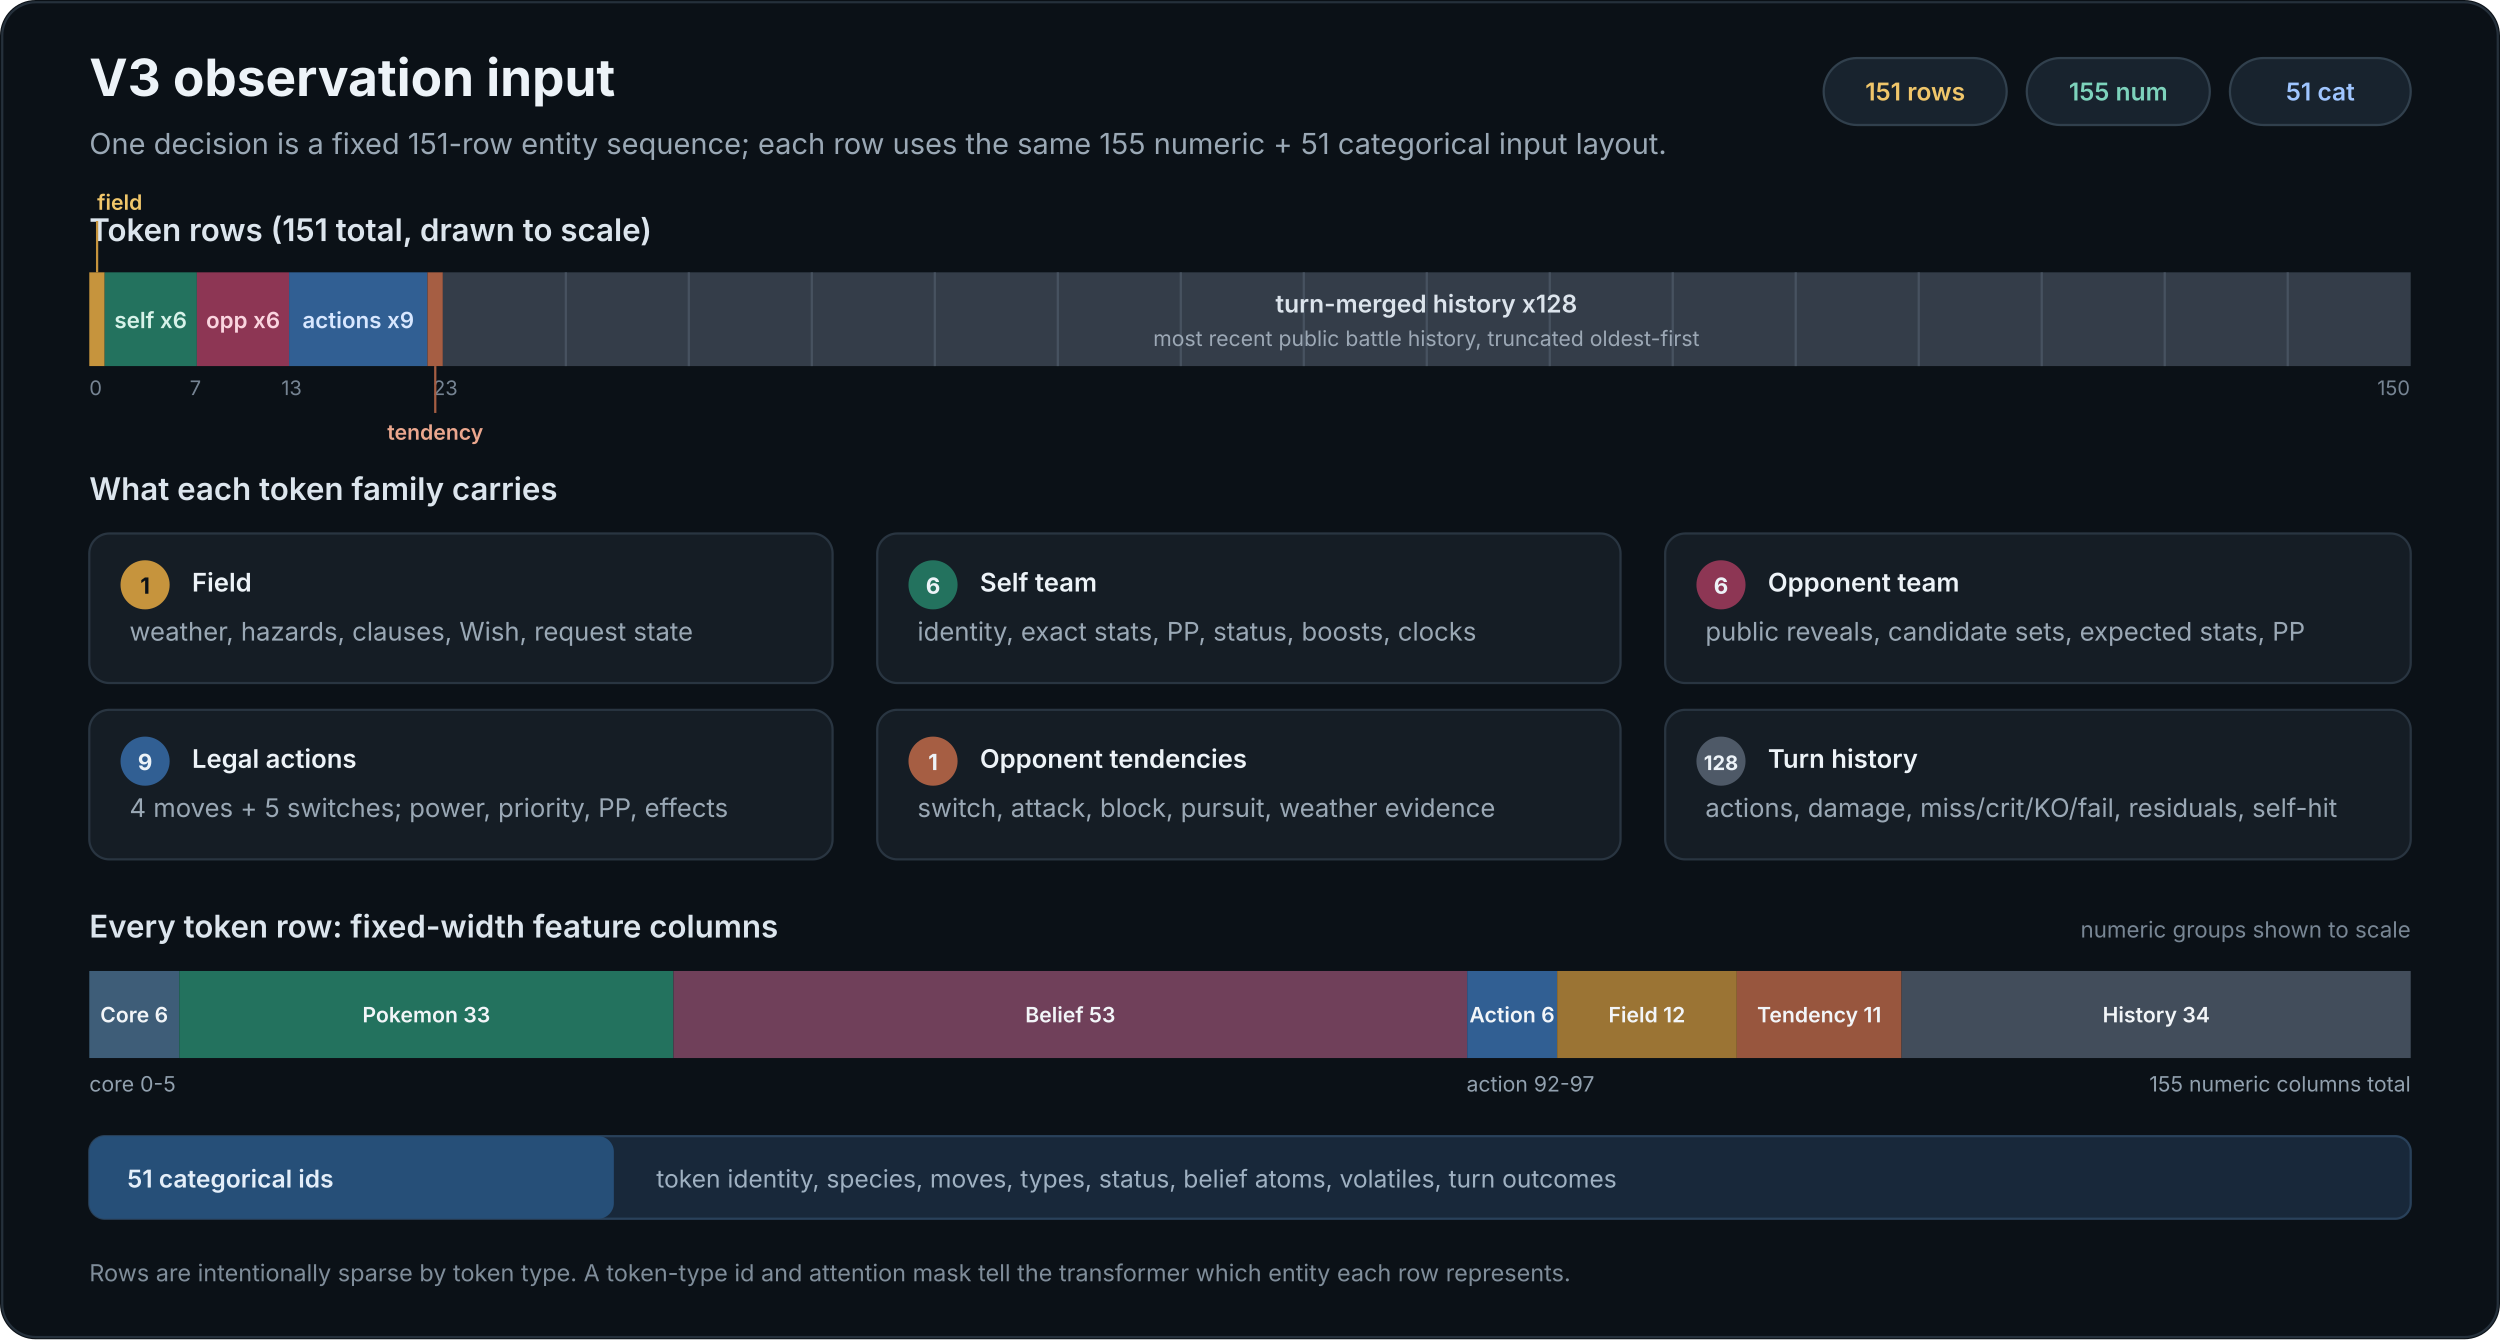
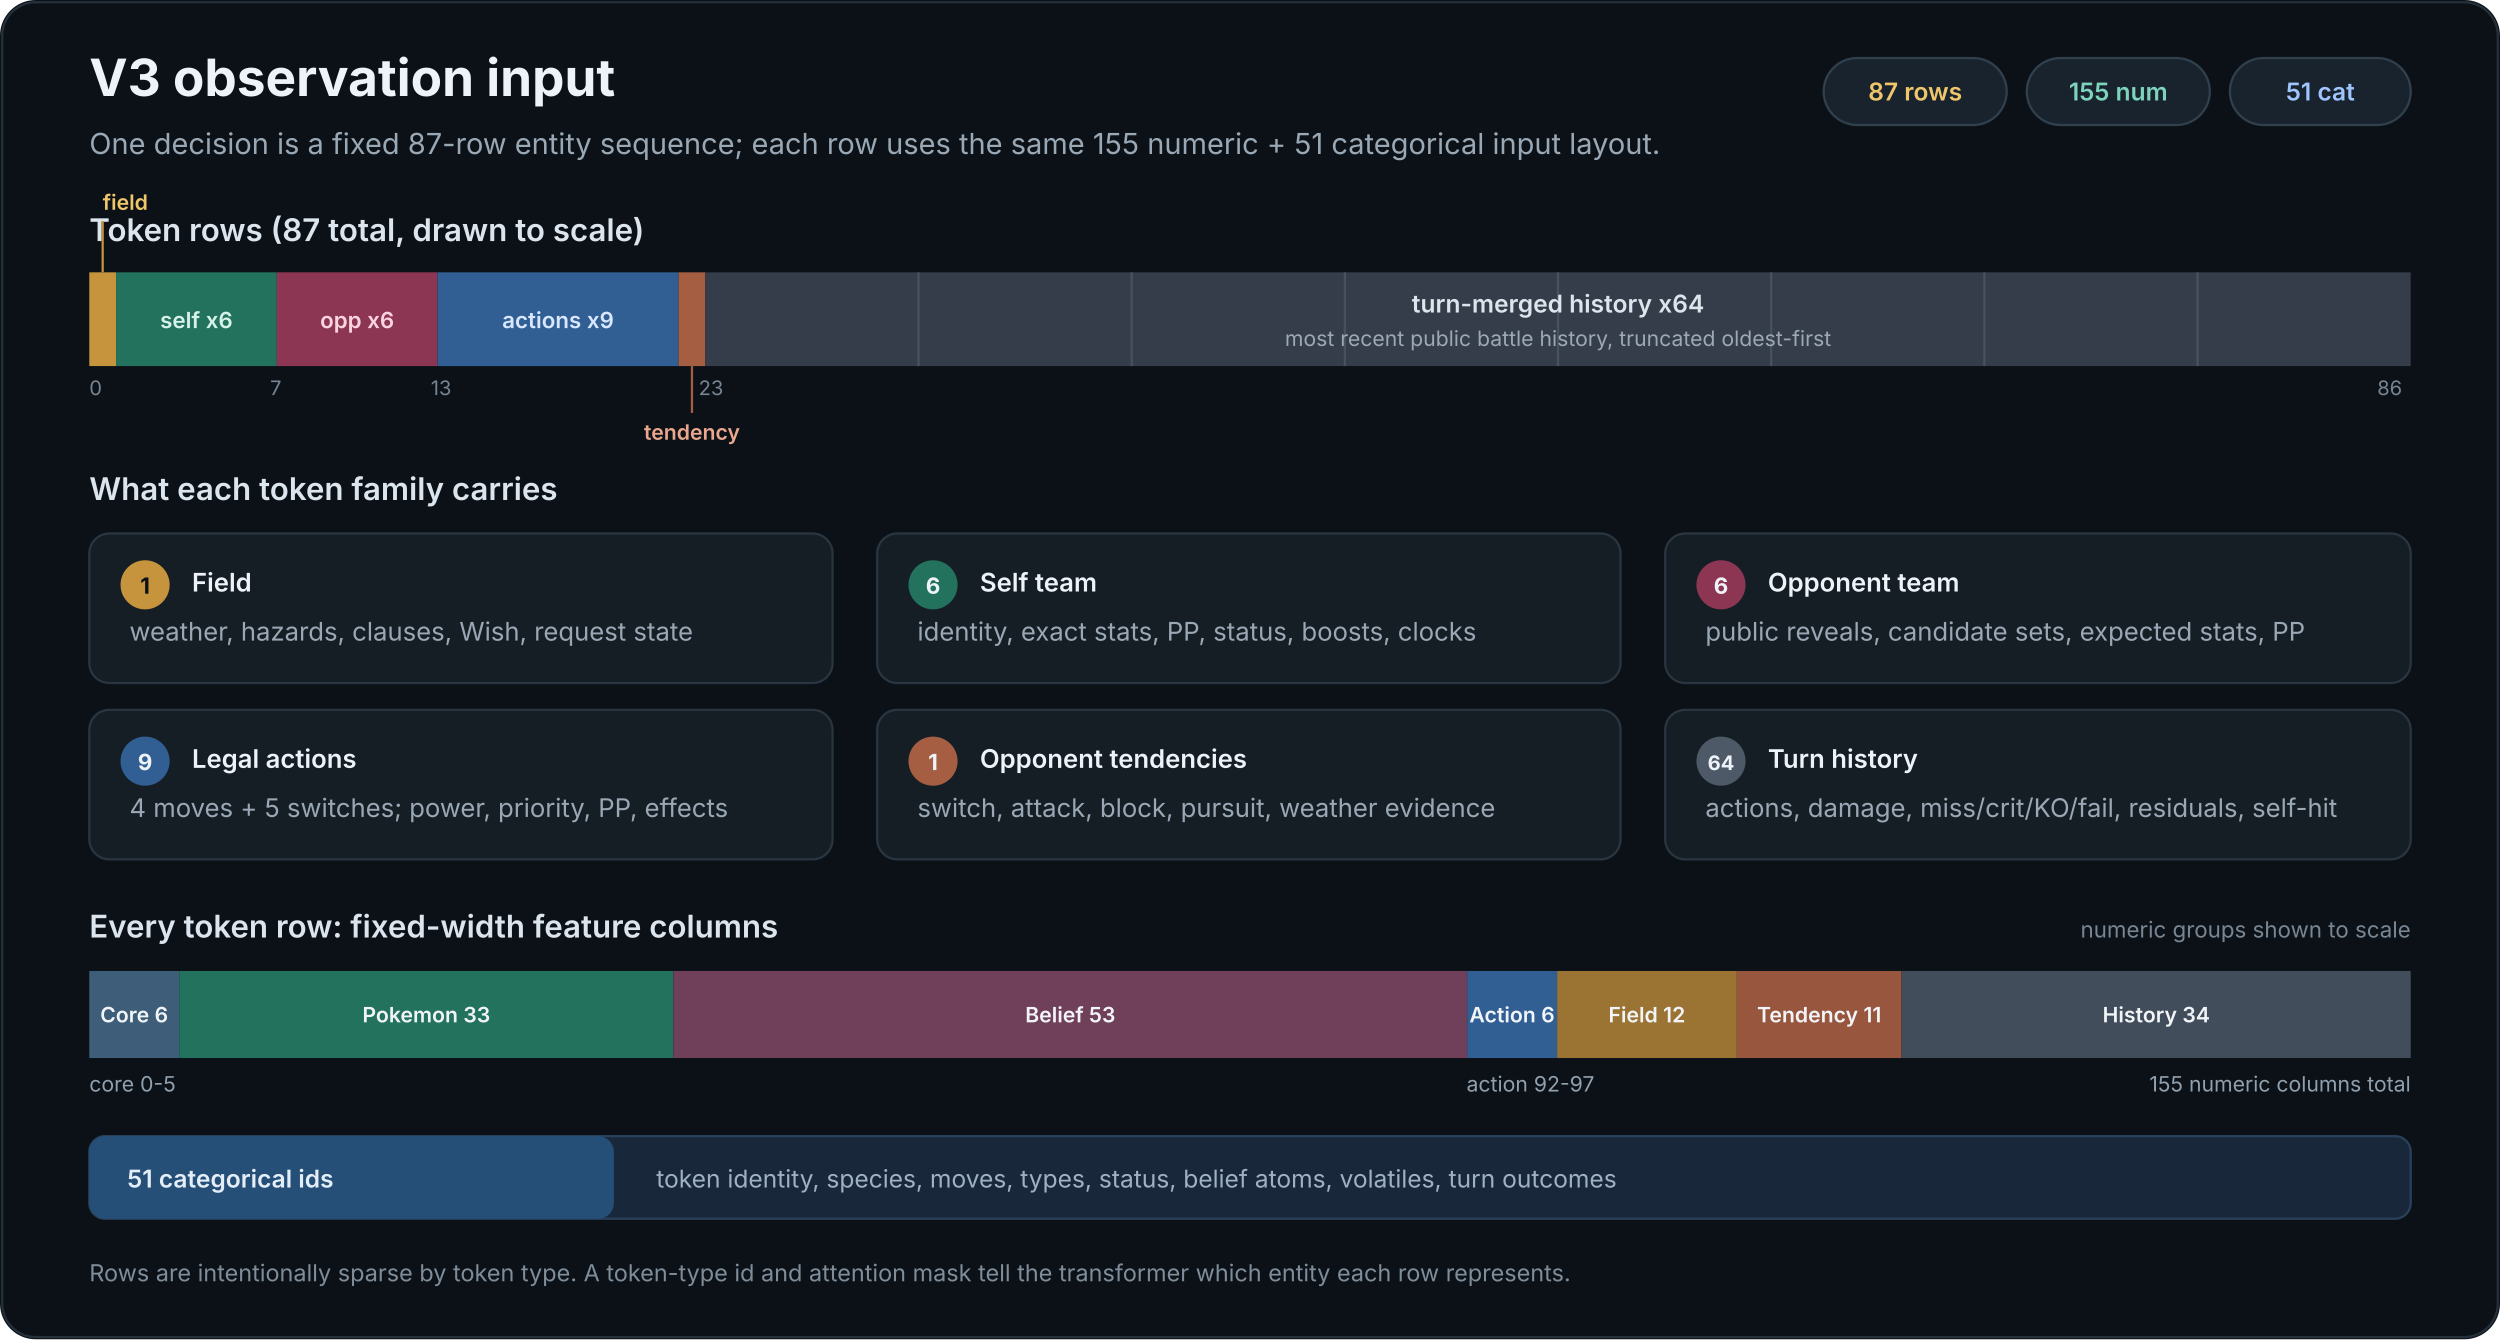
<svg xmlns="http://www.w3.org/2000/svg" viewBox="0 0 1120 600" role="img" aria-labelledby="title desc" font-family="-apple-system, BlinkMacSystemFont, 'Segoe UI', sans-serif">
  <rect width="1120" height="600" rx="16" fill="#0b1117" />
  <rect x="1" y="1" width="1118" height="598" rx="15" fill="none" stroke="#25303b" />
  <text x="40" y="43" fill="#edf3f8" font-size="23" font-weight="700">V3 observation input</text>
-   <text x="40" y="69" fill="#9aa8b5" font-size="13">One decision is a fixed 151-row entity sequence; each row uses the same 155 numeric + 51 categorical input layout.</text>
+   <text x="40" y="69" fill="#9aa8b5" font-size="13">One decision is a fixed 87-row entity sequence; each row uses the same 155 numeric + 51 categorical input layout.</text>
  <g font-size="11" font-weight="600">
    <rect x="817" y="26" width="82" height="30" rx="15" fill="#18232e" stroke="#31404d" />
-     <text x="858" y="45" text-anchor="middle" fill="#f0c66a">151 rows</text>
+     <text x="858" y="45" text-anchor="middle" fill="#f0c66a">87 rows</text>
    <rect x="908" y="26" width="82" height="30" rx="15" fill="#18232e" stroke="#31404d" />
    <text x="949" y="45" text-anchor="middle" fill="#7dd3bc">155 num</text>
    <rect x="999" y="26" width="81" height="30" rx="15" fill="#18232e" stroke="#31404d" />
    <text x="1039.5" y="45" text-anchor="middle" fill="#9fc5ff">51 cat</text>
  </g>
-   <text x="40" y="108" fill="#dce5ed" font-size="14" font-weight="600">Token rows (151 total, drawn to scale)</text>
-   <rect x="40" y="122" width="6.9" height="42" fill="#c6943d" />
-   <rect x="46.9" y="122" width="41.3" height="42" fill="#23725e" />
-   <rect x="88.2" y="122" width="41.3" height="42" fill="#8d3654" />
-   <rect x="129.5" y="122" width="62" height="42" fill="#315f93" />
-   <rect x="191.5" y="122" width="6.9" height="42" fill="#a65e43" />
-   <rect x="198.4" y="122" width="881.6" height="42" fill="#343d49" />
+   <text x="40" y="108" fill="#dce5ed" font-size="14" font-weight="600">Token rows (87 total, drawn to scale)</text>
+   <rect x="40" y="122" width="12" height="42" fill="#c6943d" />
+   <rect x="52" y="122" width="72" height="42" fill="#23725e" />
+   <rect x="124" y="122" width="72" height="42" fill="#8d3654" />
+   <rect x="196" y="122" width="108" height="42" fill="#315f93" />
+   <rect x="304" y="122" width="12" height="42" fill="#a65e43" />
+   <rect x="316" y="122" width="764" height="42" fill="#343d49" />
  <g stroke="#475260" stroke-width="1">
-     <line x1="253.5" y1="122" x2="253.5" y2="164" />
-     <line x1="308.6" y1="122" x2="308.6" y2="164" />
-     <line x1="363.7" y1="122" x2="363.7" y2="164" />
-     <line x1="418.8" y1="122" x2="418.8" y2="164" />
-     <line x1="473.9" y1="122" x2="473.9" y2="164" />
-     <line x1="529" y1="122" x2="529" y2="164" />
-     <line x1="584.1" y1="122" x2="584.1" y2="164" />
-     <line x1="639.2" y1="122" x2="639.2" y2="164" />
-     <line x1="694.3" y1="122" x2="694.3" y2="164" />
-     <line x1="749.4" y1="122" x2="749.4" y2="164" />
-     <line x1="804.5" y1="122" x2="804.5" y2="164" />
-     <line x1="859.6" y1="122" x2="859.6" y2="164" />
-     <line x1="914.7" y1="122" x2="914.7" y2="164" />
-     <line x1="969.8" y1="122" x2="969.8" y2="164" />
-     <line x1="1024.9" y1="122" x2="1024.9" y2="164" />
+     <line x1="411.5" y1="122" x2="411.5" y2="164" />
+     <line x1="507" y1="122" x2="507" y2="164" />
+     <line x1="602.5" y1="122" x2="602.5" y2="164" />
+     <line x1="698" y1="122" x2="698" y2="164" />
+     <line x1="793.5" y1="122" x2="793.5" y2="164" />
+     <line x1="889" y1="122" x2="889" y2="164" />
+     <line x1="984.5" y1="122" x2="984.5" y2="164" />
  </g>
-   <text x="67.5" y="147" fill="#d7f2e9" font-size="10" font-weight="600" text-anchor="middle">self x6</text>
-   <text x="108.9" y="147" fill="#fad5df" font-size="10" font-weight="600" text-anchor="middle">opp x6</text>
-   <text x="160.5" y="147" fill="#d8e7ff" font-size="10" font-weight="600" text-anchor="middle">actions x9</text>
-   <text x="639" y="140" fill="#dce4ec" font-size="11" font-weight="600" text-anchor="middle">turn-merged history x128</text>
-   <text x="639" y="155" fill="#9ca8b5" font-size="9.5" text-anchor="middle">most recent public battle history, truncated oldest-first</text>
+   <text x="88" y="147" fill="#d7f2e9" font-size="10" font-weight="600" text-anchor="middle">self x6</text>
+   <text x="160" y="147" fill="#fad5df" font-size="10" font-weight="600" text-anchor="middle">opp x6</text>
+   <text x="250" y="147" fill="#d8e7ff" font-size="10" font-weight="600" text-anchor="middle">actions x9</text>
+   <text x="698" y="140" fill="#dce4ec" font-size="11" font-weight="600" text-anchor="middle">turn-merged history x64</text>
+   <text x="698" y="155" fill="#9ca8b5" font-size="9.5" text-anchor="middle">most recent public battle history, truncated oldest-first</text>
  <g fill="#768493" font-size="9">
    <text x="40" y="177">0</text>
-     <text x="85" y="177">7</text>
-     <text x="126" y="177">13</text>
-     <text x="194" y="177">23</text>
-     <text x="1065" y="177">150</text>
+     <text x="121" y="177">7</text>
+     <text x="193" y="177">13</text>
+     <text x="313" y="177">23</text>
+     <text x="1065" y="177">86</text>
  </g>
-   <line x1="43.5" y1="122" x2="43.5" y2="99" stroke="#c6943d" />
-   <text x="43.5" y="94" fill="#f0c66a" font-size="9.5" font-weight="600">field</text>
-   <line x1="195" y1="164" x2="195" y2="185" stroke="#a65e43" />
-   <text x="195" y="197" fill="#eba78e" font-size="9.5" font-weight="600" text-anchor="middle">tendency</text>
+   <line x1="46" y1="122" x2="46" y2="99" stroke="#c6943d" />
+   <text x="46" y="94" fill="#f0c66a" font-size="9.5" font-weight="600">field</text>
+   <line x1="310" y1="164" x2="310" y2="185" stroke="#a65e43" />
+   <text x="310" y="197" fill="#eba78e" font-size="9.5" font-weight="600" text-anchor="middle">tendency</text>
  <text x="40" y="224" fill="#dce5ed" font-size="14" font-weight="600">What each token family carries</text>
  <g font-size="11.5">
    <g transform="translate(40 239)">
      <rect width="333" height="67" rx="9" fill="#151d25" stroke="#293541" />
      <circle cx="25" cy="23" r="11" fill="#c6943d" />
      <text x="25" y="27" fill="#0b1117" font-size="10" font-weight="700" text-anchor="middle">1</text>
      <text x="46" y="26" fill="#edf3f8" font-weight="600">Field</text>
      <text x="18" y="48" fill="#9aa8b5">weather, hazards, clauses, Wish, request state</text>
    </g>
    <g transform="translate(393 239)">
      <rect width="333" height="67" rx="9" fill="#151d25" stroke="#293541" />
      <circle cx="25" cy="23" r="11" fill="#23725e" />
      <text x="25" y="27" fill="#edf3f8" font-size="10" font-weight="700" text-anchor="middle">6</text>
      <text x="46" y="26" fill="#edf3f8" font-weight="600">Self team</text>
      <text x="18" y="48" fill="#9aa8b5">identity, exact stats, PP, status, boosts, clocks</text>
    </g>
    <g transform="translate(746 239)">
      <rect width="334" height="67" rx="9" fill="#151d25" stroke="#293541" />
      <circle cx="25" cy="23" r="11" fill="#8d3654" />
      <text x="25" y="27" fill="#edf3f8" font-size="10" font-weight="700" text-anchor="middle">6</text>
      <text x="46" y="26" fill="#edf3f8" font-weight="600">Opponent team</text>
      <text x="18" y="48" fill="#9aa8b5">public reveals, candidate sets, expected stats, PP</text>
    </g>
    <g transform="translate(40 318)">
      <rect width="333" height="67" rx="9" fill="#151d25" stroke="#293541" />
      <circle cx="25" cy="23" r="11" fill="#315f93" />
      <text x="25" y="27" fill="#edf3f8" font-size="10" font-weight="700" text-anchor="middle">9</text>
      <text x="46" y="26" fill="#edf3f8" font-weight="600">Legal actions</text>
      <text x="18" y="48" fill="#9aa8b5">4 moves + 5 switches; power, priority, PP, effects</text>
    </g>
    <g transform="translate(393 318)">
      <rect width="333" height="67" rx="9" fill="#151d25" stroke="#293541" />
      <circle cx="25" cy="23" r="11" fill="#a65e43" />
      <text x="25" y="27" fill="#edf3f8" font-size="10" font-weight="700" text-anchor="middle">1</text>
      <text x="46" y="26" fill="#edf3f8" font-weight="600">Opponent tendencies</text>
      <text x="18" y="48" fill="#9aa8b5">switch, attack, block, pursuit, weather evidence</text>
    </g>
    <g transform="translate(746 318)">
      <rect width="334" height="67" rx="9" fill="#151d25" stroke="#293541" />
      <circle cx="25" cy="23" r="11" fill="#4e5967" />
-       <text x="25" y="27" fill="#edf3f8" font-size="9" font-weight="700" text-anchor="middle">128</text>
+       <text x="25" y="27" fill="#edf3f8" font-size="9" font-weight="700" text-anchor="middle">64</text>
      <text x="46" y="26" fill="#edf3f8" font-weight="600">Turn history</text>
      <text x="18" y="48" fill="#9aa8b5">actions, damage, miss/crit/KO/fail, residuals, self-hit</text>
    </g>
  </g>
  <text x="40" y="420" fill="#dce5ed" font-size="14" font-weight="600">Every token row: fixed-width feature columns</text>
  <text x="1080" y="420" fill="#788694" font-size="10" text-anchor="end">numeric groups shown to scale</text>
  <g>
    <rect x="40" y="435" width="40.3" height="39" fill="#3e5d78" />
    <rect x="80.3" y="435" width="221.4" height="39" fill="#23725e" />
    <rect x="301.7" y="435" width="355.6" height="39" fill="#70405a" />
    <rect x="657.3" y="435" width="40.3" height="39" fill="#315f93" />
    <rect x="697.6" y="435" width="80.5" height="39" fill="#9b7434" />
    <rect x="778.1" y="435" width="73.8" height="39" fill="#98563e" />
    <rect x="851.9" y="435" width="228.1" height="39" fill="#424d5b" />
    <g fill="#f2f5f8" font-size="9.5" font-weight="600" text-anchor="middle">
      <text x="60.1" y="458">Core 6</text>
      <text x="191" y="458">Pokemon 33</text>
      <text x="479.5" y="458">Belief 53</text>
      <text x="677.4" y="458">Action 6</text>
      <text x="737.8" y="458">Field 12</text>
      <text x="815" y="458">Tendency 11</text>
      <text x="966" y="458">History 34</text>
    </g>
  </g>
  <g fill="#91a0ae" font-size="9.5">
    <text x="40" y="489">core 0-5</text>
    <text x="657" y="489">action 92-97</text>
    <text x="1080" y="489" text-anchor="end">155 numeric columns total</text>
  </g>
  <rect x="40" y="509" width="1040" height="37" rx="7" fill="#18283a" stroke="#29415a" />
  <rect x="40" y="509" width="235" height="37" rx="7" fill="#264f78" />
  <text x="57" y="532" fill="#e4eef9" font-size="11" font-weight="600">51 categorical ids</text>
  <text x="294" y="532" fill="#9fb1c2" font-size="11">token identity, species, moves, types, status, belief atoms, volatiles, turn outcomes</text>
  <text x="40" y="574" fill="#7f8d9a" font-size="10.5">Rows are intentionally sparse by token type. A token-type id and attention mask tell the transformer which entity each row represents.</text>
</svg>
